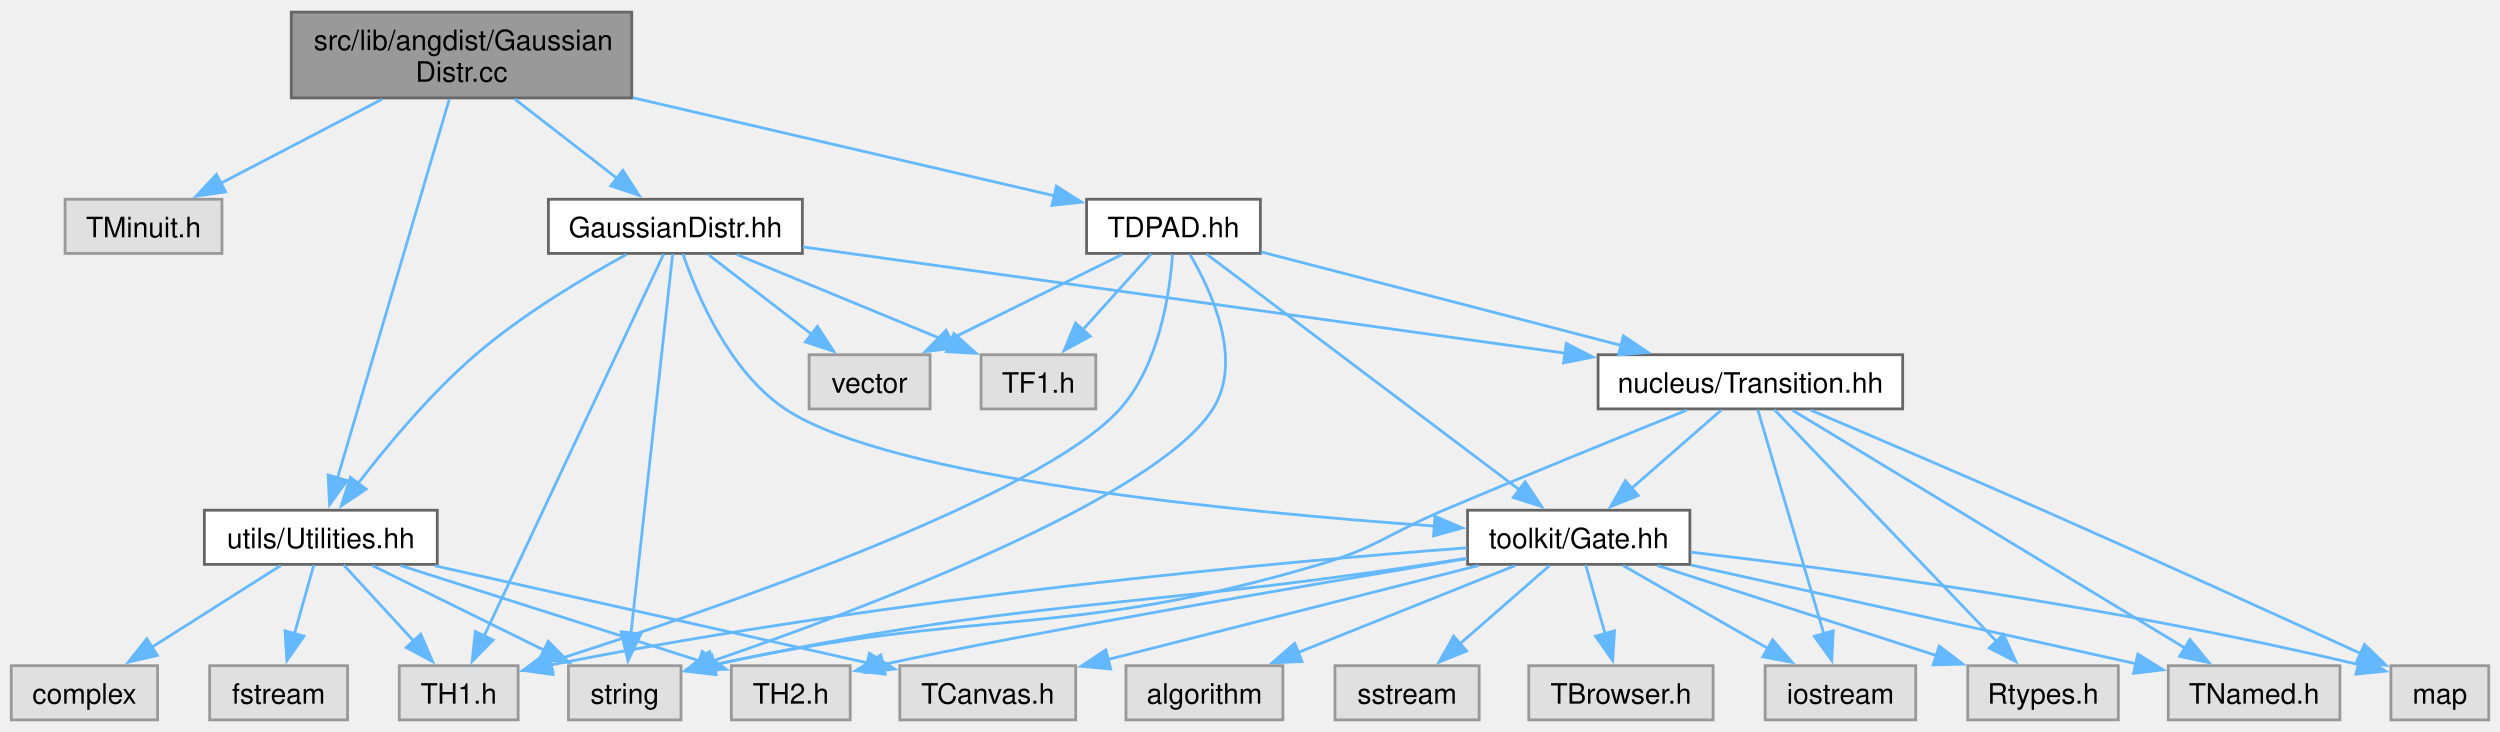
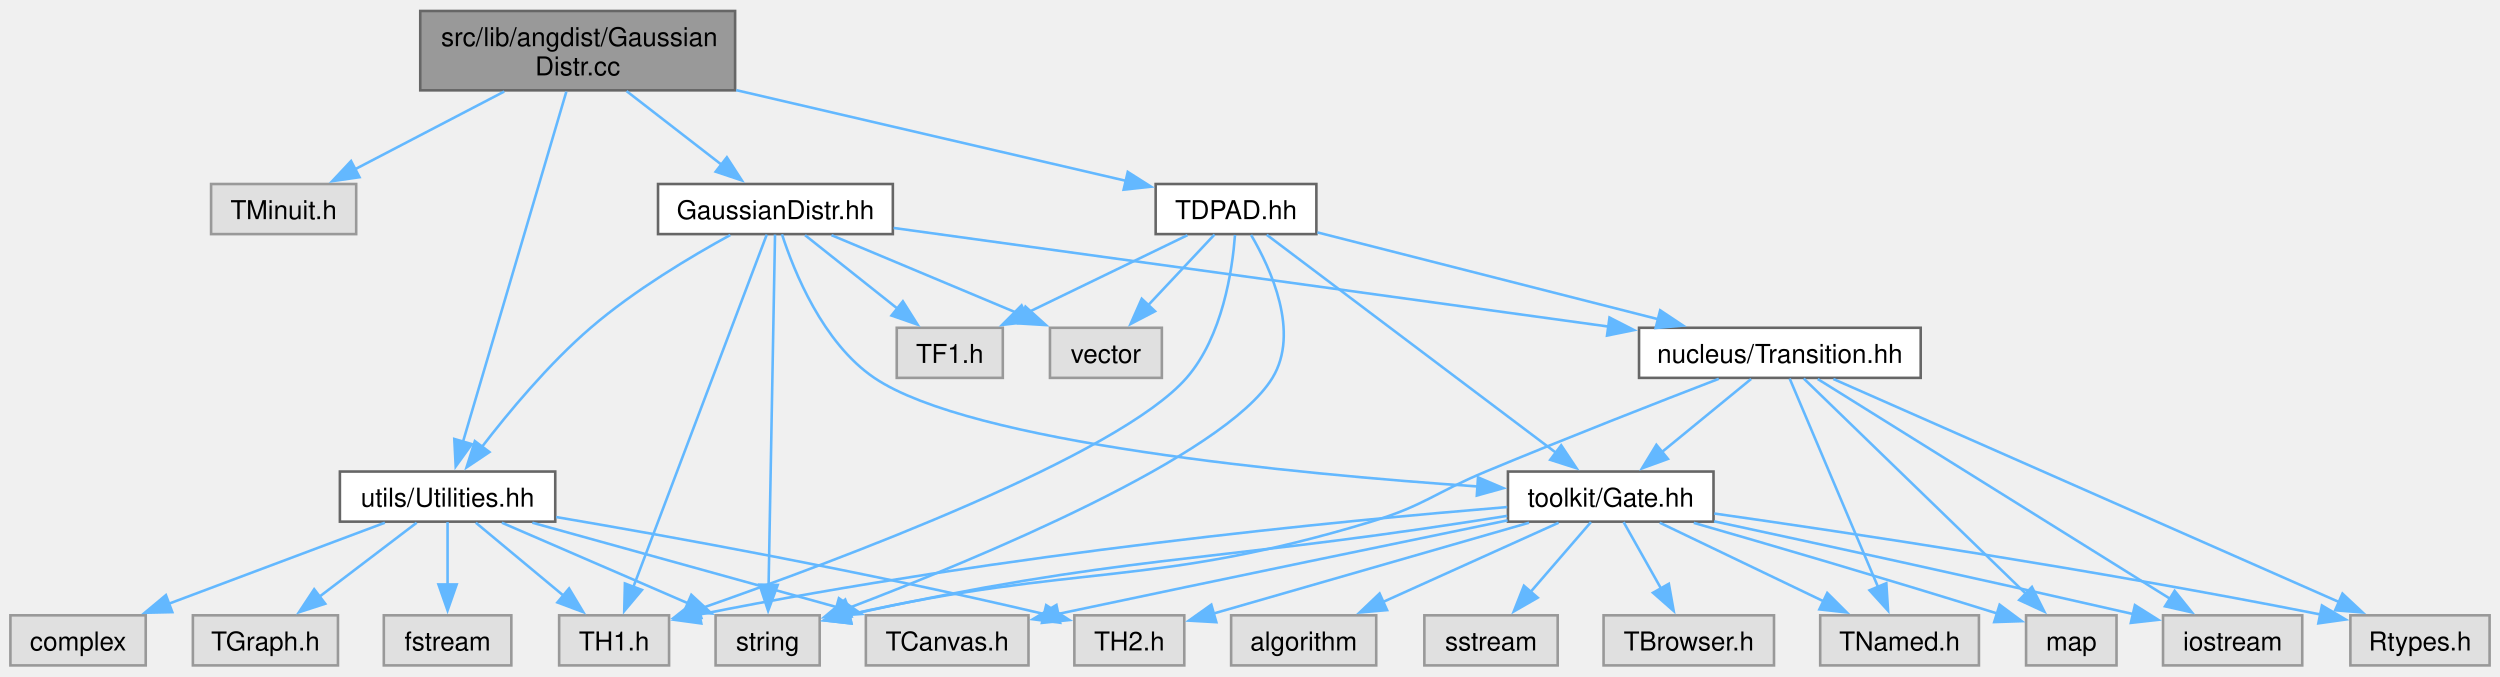
- <svg xmlns="http://www.w3.org/2000/svg" xmlns:xlink="http://www.w3.org/1999/xlink" width="888pt" height="260pt" viewBox="0.00 0.00 888.38 259.50">
+ <svg xmlns="http://www.w3.org/2000/svg" xmlns:xlink="http://www.w3.org/1999/xlink" width="961pt" height="260pt" viewBox="0.00 0.00 960.75 259.50">
  <g id="graph0" class="graph" transform="scale(1 1) rotate(0) translate(4 255.5)">
    <g id="Node000001" class="node">
      <g id="a_Node000001">
        <a xlink:title=" ">
-           <polygon fill="#999999" stroke="#666666" points="220.5,-251.5 99.5,-251.5 99.5,-221 220.5,-221 220.5,-251.5" />
-           <text text-anchor="start" x="107.5" y="-238" font-family="Helvetica,sans-Serif" font-size="10.00">src/lib/angdist/Gaussian</text>
-           <text text-anchor="middle" x="160" y="-226.75" font-family="Helvetica,sans-Serif" font-size="10.00">Distr.cc</text>
+           <polygon fill="#999999" stroke="#666666" points="278.5,-251.5 157.5,-251.5 157.5,-221 278.5,-221 278.5,-251.5" />
+           <text text-anchor="start" x="165.5" y="-238" font-family="Helvetica,sans-Serif" font-size="10.00">src/lib/angdist/Gaussian</text>
+           <text text-anchor="middle" x="218" y="-226.75" font-family="Helvetica,sans-Serif" font-size="10.00">Distr.cc</text>
        </a>
      </g>
    </g>
    <g id="Node000002" class="node">
      <g id="a_Node000002">
        <a xlink:title=" ">
-           <polygon fill="#e0e0e0" stroke="#999999" points="74.88,-185 19.12,-185 19.12,-165.75 74.88,-165.75 74.88,-185" />
-           <text text-anchor="middle" x="47" y="-171.5" font-family="Helvetica,sans-Serif" font-size="10.00">TMinuit.h</text>
+           <polygon fill="#e0e0e0" stroke="#999999" points="132.88,-185 77.12,-185 77.12,-165.75 132.88,-165.75 132.88,-185" />
+           <text text-anchor="middle" x="105" y="-171.5" font-family="Helvetica,sans-Serif" font-size="10.00">TMinuit.h</text>
        </a>
      </g>
    </g>
    <g id="edge1_Node000001_Node000002" class="edge">
      <g id="a_edge1_Node000001_Node000002">
        <a xlink:title=" ">
-           <path fill="none" stroke="#63b8ff" d="M131.78,-220.55C114.24,-211.41 91.8,-199.72 74.41,-190.66" />
-           <polygon fill="#63b8ff" stroke="#63b8ff" points="76.16,-187.62 65.67,-186.1 72.92,-193.83 76.16,-187.62" />
+           <path fill="none" stroke="#63b8ff" d="M189.78,-220.55C172.24,-211.41 149.8,-199.72 132.41,-190.66" />
+           <polygon fill="#63b8ff" stroke="#63b8ff" points="134.16,-187.62 123.67,-186.1 130.92,-193.83 134.16,-187.62" />
        </a>
      </g>
    </g>
    <g id="Node000003" class="node">
      <g id="a_Node000003">
        <a xlink:href="../../d7/db9/_utilities_8hh.html" target="_top" xlink:title=" ">
-           <polygon fill="white" stroke="#666666" points="151.38,-74.5 68.62,-74.5 68.62,-55.25 151.38,-55.25 151.38,-74.5" />
-           <text text-anchor="middle" x="110" y="-61" font-family="Helvetica,sans-Serif" font-size="10.00">utils/Utilities.hh</text>
+           <polygon fill="white" stroke="#666666" points="209.38,-74.5 126.62,-74.5 126.62,-55.25 209.38,-55.25 209.38,-74.5" />
+           <text text-anchor="middle" x="168" y="-61" font-family="Helvetica,sans-Serif" font-size="10.00">utils/Utilities.hh</text>
        </a>
      </g>
    </g>
    <g id="edge2_Node000001_Node000003" class="edge">
      <g id="a_edge2_Node000001_Node000003">
        <a xlink:title=" ">
-           <path fill="none" stroke="#63b8ff" d="M155.65,-220.52C146.68,-190.12 126.11,-120.44 115.93,-85.96" />
-           <polygon fill="#63b8ff" stroke="#63b8ff" points="119.31,-85.04 113.12,-76.44 112.59,-87.02 119.31,-85.04" />
+           <path fill="none" stroke="#63b8ff" d="M213.65,-220.52C204.68,-190.12 184.11,-120.44 173.93,-85.96" />
+           <polygon fill="#63b8ff" stroke="#63b8ff" points="177.31,-85.04 171.12,-76.44 170.59,-87.02 177.31,-85.04" />
+         </a>
+       </g>
+     </g>
+     <g id="Node000011" class="node">
+       <g id="a_Node000011">
+         <a xlink:href="../../d5/d66/_t_d_p_a_d_8hh.html" target="_top" xlink:title=" ">
+           <polygon fill="white" stroke="#666666" points="501.88,-185 440.12,-185 440.12,-165.75 501.88,-165.75 501.88,-185" />
+           <text text-anchor="middle" x="471" y="-171.5" font-family="Helvetica,sans-Serif" font-size="10.00">TDPAD.hh</text>
+         </a>
+       </g>
+     </g>
+     <g id="edge10_Node000001_Node000011" class="edge">
+       <g id="a_edge10_Node000001_Node000011">
+         <a xlink:title=" ">
+           <path fill="none" stroke="#63b8ff" d="M278.92,-221.07C325.2,-210.3 387.66,-195.77 428.61,-186.24" />
+           <polygon fill="#63b8ff" stroke="#63b8ff" points="429.4,-189.65 438.35,-183.97 427.81,-182.83 429.4,-189.65" />
+         </a>
+       </g>
+     </g>
+     <g id="Node000023" class="node">
+       <g id="a_Node000023">
+         <a xlink:href="../../db/d45/_gaussian_distr_8hh.html" target="_top" xlink:title=" ">
+           <polygon fill="white" stroke="#666666" points="339.12,-185 248.88,-185 248.88,-165.75 339.12,-165.75 339.12,-185" />
+           <text text-anchor="middle" x="294" y="-171.5" font-family="Helvetica,sans-Serif" font-size="10.00">GaussianDistr.hh</text>
+         </a>
+       </g>
+     </g>
+     <g id="edge34_Node000001_Node000023" class="edge">
+       <g id="a_edge34_Node000001_Node000023">
+         <a xlink:title=" ">
+           <path fill="none" stroke="#63b8ff" d="M236.79,-220.7C247.91,-212.08 262.02,-201.15 273.44,-192.3" />
+           <polygon fill="#63b8ff" stroke="#63b8ff" points="275.33,-195.27 281.09,-186.38 271.04,-189.74 275.33,-195.27" />
+         </a>
+       </g>
+     </g>
+     <g id="Node000004" class="node">
+       <g id="a_Node000004">
+         <a xlink:title=" ">
+           <polygon fill="#e0e0e0" stroke="#999999" points="311,-19.25 271,-19.25 271,0 311,0 311,-19.25" />
+           <text text-anchor="middle" x="291" y="-5.75" font-family="Helvetica,sans-Serif" font-size="10.00">string</text>
+         </a>
+       </g>
+     </g>
+     <g id="edge3_Node000003_Node000004" class="edge">
+       <g id="a_edge3_Node000003_Node000004">
+         <a xlink:title=" ">
+           <path fill="none" stroke="#63b8ff" d="M188.87,-54.84C208.54,-46.32 238.25,-33.46 260.57,-23.8" />
+           <polygon fill="#63b8ff" stroke="#63b8ff" points="261.68,-27.13 269.46,-19.95 258.89,-20.71 261.68,-27.13" />
+         </a>
+       </g>
+     </g>
+     <g id="Node000005" class="node">
+       <g id="a_Node000005">
+         <a xlink:title=" ">
+           <polygon fill="#e0e0e0" stroke="#999999" points="192.5,-19.25 143.5,-19.25 143.5,0 192.5,0 192.5,-19.25" />
+           <text text-anchor="middle" x="168" y="-5.75" font-family="Helvetica,sans-Serif" font-size="10.00">fstream</text>
+         </a>
+       </g>
+     </g>
+     <g id="edge4_Node000003_Node000005" class="edge">
+       <g id="a_edge4_Node000003_Node000005">
+         <a xlink:title=" ">
+           <path fill="none" stroke="#63b8ff" d="M168,-55.08C168,-48.57 168,-39.42 168,-31.12" />
+           <polygon fill="#63b8ff" stroke="#63b8ff" points="171.5,-31.12 168,-21.12 164.5,-31.12 171.5,-31.12" />
+         </a>
+       </g>
+     </g>
+     <g id="Node000006" class="node">
+       <g id="a_Node000006">
+         <a xlink:title=" ">
+           <polygon fill="#e0e0e0" stroke="#999999" points="52,-19.25 0,-19.25 0,0 52,0 52,-19.25" />
+           <text text-anchor="middle" x="26" y="-5.75" font-family="Helvetica,sans-Serif" font-size="10.00">complex</text>
+         </a>
+       </g>
+     </g>
+     <g id="edge5_Node000003_Node000006" class="edge">
+       <g id="a_edge5_Node000003_Node000006">
+         <a xlink:title=" ">
+           <path fill="none" stroke="#63b8ff" d="M143.91,-54.84C121.06,-46.27 86.48,-33.31 60.67,-23.63" />
+           <polygon fill="#63b8ff" stroke="#63b8ff" points="62.22,-20.47 51.62,-20.23 59.76,-27.02 62.22,-20.47" />
+         </a>
+       </g>
+     </g>
+     <g id="Node000007" class="node">
+       <g id="a_Node000007">
+         <a xlink:title=" ">
+           <polygon fill="#e0e0e0" stroke="#999999" points="391.25,-19.25 328.75,-19.25 328.75,0 391.25,0 391.25,-19.25" />
+           <text text-anchor="middle" x="360" y="-5.75" font-family="Helvetica,sans-Serif" font-size="10.00">TCanvas.h</text>
+         </a>
+       </g>
+     </g>
+     <g id="edge6_Node000003_Node000007" class="edge">
+       <g id="a_edge6_Node000003_Node000007">
+         <a xlink:title=" ">
+           <path fill="none" stroke="#63b8ff" d="M200.57,-54.84C232.81,-45.9 282.34,-32.16 317.63,-22.38" />
+           <polygon fill="#63b8ff" stroke="#63b8ff" points="318.39,-25.8 327.09,-19.75 316.52,-19.05 318.39,-25.8" />
+         </a>
+       </g>
+     </g>
+     <g id="Node000008" class="node">
+       <g id="a_Node000008">
+         <a xlink:title=" ">
+           <polygon fill="#e0e0e0" stroke="#999999" points="253.12,-19.25 210.88,-19.25 210.88,0 253.12,0 253.12,-19.25" />
+           <text text-anchor="middle" x="232" y="-5.75" font-family="Helvetica,sans-Serif" font-size="10.00">TH1.h</text>
+         </a>
+       </g>
+     </g>
+     <g id="edge7_Node000003_Node000008" class="edge">
+       <g id="a_edge7_Node000003_Node000008">
+         <a xlink:title=" ">
+           <path fill="none" stroke="#63b8ff" d="M178.86,-54.84C188.11,-47.15 201.62,-35.9 212.71,-26.68" />
+           <polygon fill="#63b8ff" stroke="#63b8ff" points="214.69,-29.58 220.14,-20.49 210.21,-24.2 214.69,-29.58" />
+         </a>
+       </g>
+     </g>
+     <g id="Node000009" class="node">
+       <g id="a_Node000009">
+         <a xlink:title=" ">
+           <polygon fill="#e0e0e0" stroke="#999999" points="451.12,-19.25 408.88,-19.25 408.88,0 451.12,0 451.12,-19.25" />
+           <text text-anchor="middle" x="430" y="-5.75" font-family="Helvetica,sans-Serif" font-size="10.00">TH2.h</text>
+         </a>
+       </g>
+     </g>
+     <g id="edge8_Node000003_Node000009" class="edge">
+       <g id="a_edge8_Node000003_Node000009">
+         <a xlink:title=" ">
+           <path fill="none" stroke="#63b8ff" d="M209.73,-57.01C254.09,-49.46 326.48,-36.41 397.51,-19.68" />
+           <polygon fill="#63b8ff" stroke="#63b8ff" points="398.04,-23.15 406.96,-17.43 396.42,-16.34 398.04,-23.15" />
        </a>
      </g>
    </g>
    <g id="Node000010" class="node">
      <g id="a_Node000010">
-         <a xlink:href="../../d5/d66/_t_d_p_a_d_8hh.html" target="_top" xlink:title=" ">
-           <polygon fill="white" stroke="#666666" points="443.88,-185 382.12,-185 382.12,-165.75 443.88,-165.75 443.88,-185" />
-           <text text-anchor="middle" x="413" y="-171.5" font-family="Helvetica,sans-Serif" font-size="10.00">TDPAD.hh</text>
-         </a>
-       </g>
-     </g>
-     <g id="edge9_Node000001_Node000010" class="edge">
-       <g id="a_edge9_Node000001_Node000010">
-         <a xlink:title=" ">
-           <path fill="none" stroke="#63b8ff" d="M220.92,-221.07C267.2,-210.3 329.66,-195.77 370.61,-186.24" />
-           <polygon fill="#63b8ff" stroke="#63b8ff" points="371.4,-189.65 380.35,-183.97 369.81,-182.83 371.4,-189.65" />
+         <a xlink:title=" ">
+           <polygon fill="#e0e0e0" stroke="#999999" points="125.88,-19.25 70.12,-19.25 70.12,0 125.88,0 125.88,-19.25" />
+           <text text-anchor="middle" x="98" y="-5.75" font-family="Helvetica,sans-Serif" font-size="10.00">TGraph.h</text>
+         </a>
+       </g>
+     </g>
+     <g id="edge9_Node000003_Node000010" class="edge">
+       <g id="a_edge9_Node000003_Node000010">
+         <a xlink:title=" ">
+           <path fill="none" stroke="#63b8ff" d="M156.13,-54.84C145.91,-47.07 130.93,-35.67 118.74,-26.4" />
+           <polygon fill="#63b8ff" stroke="#63b8ff" points="120.98,-23.71 110.9,-20.44 116.74,-29.28 120.98,-23.71" />
+         </a>
+       </g>
+     </g>
+     <g id="edge11_Node000011_Node000004" class="edge">
+       <g id="a_edge11_Node000011_Node000004">
+         <a xlink:title=" ">
+           <path fill="none" stroke="#63b8ff" d="M476.78,-165.44C484.4,-152.44 495.64,-127.95 485,-110.5 466.57,-80.28 371.68,-40.96 321.77,-21.93" />
+           <polygon fill="#63b8ff" stroke="#63b8ff" points="323.28,-18.76 312.69,-18.51 320.81,-25.31 323.28,-18.76" />
+         </a>
+       </g>
+     </g>
+     <g id="edge14_Node000011_Node000008" class="edge">
+       <g id="a_edge14_Node000011_Node000008">
+         <a xlink:title=" ">
+           <path fill="none" stroke="#63b8ff" d="M470.62,-165.43C469.6,-151.96 465.84,-126.37 452,-110.5 426.01,-80.68 318.93,-40.6 264.33,-21.55" />
+           <polygon fill="#63b8ff" stroke="#63b8ff" points="265.55,-18.27 254.95,-18.31 263.26,-24.89 265.55,-18.27" />
+         </a>
+       </g>
+     </g>
+     <g id="Node000012" class="node">
+       <g id="a_Node000012">
+         <a xlink:title=" ">
+           <polygon fill="#e0e0e0" stroke="#999999" points="442.5,-129.75 399.5,-129.75 399.5,-110.5 442.5,-110.5 442.5,-129.75" />
+           <text text-anchor="middle" x="421" y="-116.25" font-family="Helvetica,sans-Serif" font-size="10.00">vector</text>
+         </a>
+       </g>
+     </g>
+     <g id="edge12_Node000011_Node000012" class="edge">
+       <g id="a_edge12_Node000011_Node000012">
+         <a xlink:title=" ">
+           <path fill="none" stroke="#63b8ff" d="M462.74,-165.58C455.84,-158.23 445.78,-147.51 437.26,-138.44" />
+           <polygon fill="#63b8ff" stroke="#63b8ff" points="439.87,-136.11 430.47,-131.21 434.77,-140.9 439.87,-136.11" />
+         </a>
+       </g>
+     </g>
+     <g id="Node000013" class="node">
+       <g id="a_Node000013">
+         <a xlink:title=" ">
+           <polygon fill="#e0e0e0" stroke="#999999" points="381.38,-129.75 340.62,-129.75 340.62,-110.5 381.38,-110.5 381.38,-129.75" />
+           <text text-anchor="middle" x="361" y="-116.25" font-family="Helvetica,sans-Serif" font-size="10.00">TF1.h</text>
+         </a>
+       </g>
+     </g>
+     <g id="edge13_Node000011_Node000013" class="edge">
+       <g id="a_edge13_Node000011_Node000013">
+         <a xlink:title=" ">
+           <path fill="none" stroke="#63b8ff" d="M452.34,-165.34C435.27,-157.08 409.76,-144.73 390.03,-135.18" />
+           <polygon fill="#63b8ff" stroke="#63b8ff" points="391.64,-132.07 381.11,-130.86 388.59,-138.37 391.64,-132.07" />
+         </a>
+       </g>
+     </g>
+     <g id="Node000014" class="node">
+       <g id="a_Node000014">
+         <a xlink:href="../../dd/d50/_gate_8hh.html" target="_top" xlink:title=" ">
+           <polygon fill="white" stroke="#666666" points="654.5,-74.5 575.5,-74.5 575.5,-55.25 654.5,-55.25 654.5,-74.5" />
+           <text text-anchor="middle" x="615" y="-61" font-family="Helvetica,sans-Serif" font-size="10.00">toolkit/Gate.hh</text>
+         </a>
+       </g>
+     </g>
+     <g id="edge15_Node000011_Node000014" class="edge">
+       <g id="a_edge15_Node000011_Node000014">
+         <a xlink:title=" ">
+           <path fill="none" stroke="#63b8ff" d="M482.78,-165.5C507.15,-147.14 563.36,-104.79 594.05,-81.66" />
+           <polygon fill="#63b8ff" stroke="#63b8ff" points="595.96,-84.6 601.84,-75.79 591.75,-79.01 595.96,-84.6" />
        </a>
      </g>
    </g>
    <g id="Node000022" class="node">
      <g id="a_Node000022">
-         <a xlink:href="../../db/d45/_gaussian_distr_8hh.html" target="_top" xlink:title=" ">
-           <polygon fill="white" stroke="#666666" points="281.12,-185 190.88,-185 190.88,-165.75 281.12,-165.75 281.12,-185" />
-           <text text-anchor="middle" x="236" y="-171.5" font-family="Helvetica,sans-Serif" font-size="10.00">GaussianDistr.hh</text>
-         </a>
-       </g>
-     </g>
-     <g id="edge33_Node000001_Node000022" class="edge">
-       <g id="a_edge33_Node000001_Node000022">
-         <a xlink:title=" ">
-           <path fill="none" stroke="#63b8ff" d="M178.79,-220.7C189.91,-212.08 204.02,-201.15 215.44,-192.3" />
-           <polygon fill="#63b8ff" stroke="#63b8ff" points="217.33,-195.27 223.09,-186.38 213.04,-189.74 217.33,-195.27" />
-         </a>
-       </g>
-     </g>
-     <g id="Node000004" class="node">
-       <g id="a_Node000004">
-         <a xlink:title=" ">
-           <polygon fill="#e0e0e0" stroke="#999999" points="238,-19.25 198,-19.25 198,0 238,0 238,-19.25" />
-           <text text-anchor="middle" x="218" y="-5.75" font-family="Helvetica,sans-Serif" font-size="10.00">string</text>
-         </a>
-       </g>
-     </g>
-     <g id="edge3_Node000003_Node000004" class="edge">
-       <g id="a_edge3_Node000003_Node000004">
-         <a xlink:title=" ">
-           <path fill="none" stroke="#63b8ff" d="M128.32,-54.84C145.08,-46.58 170.13,-34.23 189.5,-24.68" />
-           <polygon fill="#63b8ff" stroke="#63b8ff" points="190.81,-27.93 198.23,-20.37 187.72,-21.65 190.81,-27.93" />
-         </a>
-       </g>
-     </g>
-     <g id="Node000005" class="node">
-       <g id="a_Node000005">
-         <a xlink:title=" ">
-           <polygon fill="#e0e0e0" stroke="#999999" points="119.5,-19.25 70.5,-19.25 70.5,0 119.5,0 119.5,-19.25" />
-           <text text-anchor="middle" x="95" y="-5.75" font-family="Helvetica,sans-Serif" font-size="10.00">fstream</text>
-         </a>
-       </g>
-     </g>
-     <g id="edge4_Node000003_Node000005" class="edge">
-       <g id="a_edge4_Node000003_Node000005">
-         <a xlink:title=" ">
-           <path fill="none" stroke="#63b8ff" d="M107.52,-55.08C105.65,-48.42 102.99,-38.99 100.61,-30.53" />
-           <polygon fill="#63b8ff" stroke="#63b8ff" points="104.02,-29.74 97.94,-21.07 97.28,-31.64 104.02,-29.74" />
-         </a>
-       </g>
-     </g>
-     <g id="Node000006" class="node">
-       <g id="a_Node000006">
-         <a xlink:title=" ">
-           <polygon fill="#e0e0e0" stroke="#999999" points="52,-19.25 0,-19.25 0,0 52,0 52,-19.25" />
-           <text text-anchor="middle" x="26" y="-5.75" font-family="Helvetica,sans-Serif" font-size="10.00">complex</text>
-         </a>
-       </g>
-     </g>
-     <g id="edge5_Node000003_Node000006" class="edge">
-       <g id="a_edge5_Node000003_Node000006">
-         <a xlink:title=" ">
-           <path fill="none" stroke="#63b8ff" d="M95.75,-54.84C83.2,-46.89 64.67,-35.14 49.86,-25.75" />
-           <polygon fill="#63b8ff" stroke="#63b8ff" points="51.92,-22.91 41.6,-20.51 48.17,-28.82 51.92,-22.91" />
-         </a>
-       </g>
-     </g>
-     <g id="Node000007" class="node">
-       <g id="a_Node000007">
-         <a xlink:title=" ">
-           <polygon fill="#e0e0e0" stroke="#999999" points="378.25,-19.25 315.75,-19.25 315.75,0 378.25,0 378.25,-19.25" />
-           <text text-anchor="middle" x="347" y="-5.75" font-family="Helvetica,sans-Serif" font-size="10.00">TCanvas.h</text>
-         </a>
-       </g>
-     </g>
-     <g id="edge6_Node000003_Node000007" class="edge">
-       <g id="a_edge6_Node000003_Node000007">
-         <a xlink:title=" ">
-           <path fill="none" stroke="#63b8ff" d="M150.47,-54.78C193.31,-45.16 260.65,-30.03 304.31,-20.22" />
-           <polygon fill="#63b8ff" stroke="#63b8ff" points="304.95,-23.66 313.94,-18.05 303.41,-16.83 304.95,-23.66" />
-         </a>
-       </g>
-     </g>
-     <g id="Node000008" class="node">
-       <g id="a_Node000008">
-         <a xlink:title=" ">
-           <polygon fill="#e0e0e0" stroke="#999999" points="180.12,-19.25 137.88,-19.25 137.88,0 180.12,0 180.12,-19.25" />
-           <text text-anchor="middle" x="159" y="-5.75" font-family="Helvetica,sans-Serif" font-size="10.00">TH1.h</text>
-         </a>
-       </g>
-     </g>
-     <g id="edge7_Node000003_Node000008" class="edge">
-       <g id="a_edge7_Node000003_Node000008">
-         <a xlink:title=" ">
-           <path fill="none" stroke="#63b8ff" d="M118.09,-55.08C124.86,-47.73 134.72,-37.01 143.06,-27.94" />
-           <polygon fill="#63b8ff" stroke="#63b8ff" points="145.51,-30.45 149.71,-20.72 140.36,-25.71 145.51,-30.45" />
-         </a>
-       </g>
-     </g>
-     <g id="Node000009" class="node">
-       <g id="a_Node000009">
-         <a xlink:title=" ">
-           <polygon fill="#e0e0e0" stroke="#999999" points="298.12,-19.25 255.88,-19.25 255.88,0 298.12,0 298.12,-19.25" />
-           <text text-anchor="middle" x="277" y="-5.75" font-family="Helvetica,sans-Serif" font-size="10.00">TH2.h</text>
-         </a>
-       </g>
-     </g>
-     <g id="edge8_Node000003_Node000009" class="edge">
-       <g id="a_edge8_Node000003_Node000009">
-         <a xlink:title=" ">
-           <path fill="none" stroke="#63b8ff" d="M138.33,-54.84C167.83,-45.43 213.98,-30.72 244.83,-20.88" />
-           <polygon fill="#63b8ff" stroke="#63b8ff" points="245.54,-24.33 254.01,-17.96 243.42,-17.66 245.54,-24.33" />
-         </a>
-       </g>
-     </g>
-     <g id="edge10_Node000010_Node000004" class="edge">
-       <g id="a_edge10_Node000010_Node000004">
-         <a xlink:title=" ">
-           <path fill="none" stroke="#63b8ff" d="M418.85,-165.4C426.55,-152.34 437.9,-127.79 427,-110.5 406.72,-78.33 302.34,-39.18 249.19,-20.93" />
-           <polygon fill="#63b8ff" stroke="#63b8ff" points="250.39,-17.64 239.8,-17.74 248.14,-24.27 250.39,-17.64" />
-         </a>
-       </g>
-     </g>
-     <g id="edge13_Node000010_Node000008" class="edge">
-       <g id="a_edge13_Node000010_Node000008">
-         <a xlink:title=" ">
-           <path fill="none" stroke="#63b8ff" d="M412.67,-165.39C411.71,-151.86 408.03,-126.2 394,-110.5 365.76,-78.88 248.56,-38.76 191.08,-20.49" />
-           <polygon fill="#63b8ff" stroke="#63b8ff" points="192.45,-17.26 181.86,-17.59 190.35,-23.93 192.45,-17.26" />
-         </a>
-       </g>
-     </g>
-     <g id="Node000011" class="node">
-       <g id="a_Node000011">
-         <a xlink:title=" ">
-           <polygon fill="#e0e0e0" stroke="#999999" points="326.5,-129.75 283.5,-129.75 283.5,-110.5 326.5,-110.5 326.5,-129.75" />
-           <text text-anchor="middle" x="305" y="-116.25" font-family="Helvetica,sans-Serif" font-size="10.00">vector</text>
-         </a>
-       </g>
-     </g>
-     <g id="edge11_Node000010_Node000011" class="edge">
-       <g id="a_edge11_Node000010_Node000011">
-         <a xlink:title=" ">
-           <path fill="none" stroke="#63b8ff" d="M394.68,-165.34C377.92,-157.08 352.87,-144.73 333.5,-135.18" />
-           <polygon fill="#63b8ff" stroke="#63b8ff" points="335.28,-132.15 324.77,-130.87 332.19,-138.43 335.28,-132.15" />
-         </a>
-       </g>
-     </g>
-     <g id="Node000012" class="node">
-       <g id="a_Node000012">
-         <a xlink:title=" ">
-           <polygon fill="#e0e0e0" stroke="#999999" points="385.38,-129.75 344.62,-129.75 344.62,-110.5 385.38,-110.5 385.38,-129.75" />
-           <text text-anchor="middle" x="365" y="-116.25" font-family="Helvetica,sans-Serif" font-size="10.00">TF1.h</text>
-         </a>
-       </g>
-     </g>
-     <g id="edge12_Node000010_Node000012" class="edge">
-       <g id="a_edge12_Node000010_Node000012">
-         <a xlink:title=" ">
-           <path fill="none" stroke="#63b8ff" d="M405.07,-165.58C398.44,-158.23 388.78,-147.51 380.61,-138.44" />
-           <polygon fill="#63b8ff" stroke="#63b8ff" points="383.41,-136.32 374.11,-131.23 378.21,-141 383.41,-136.32" />
-         </a>
-       </g>
-     </g>
-     <g id="Node000013" class="node">
-       <g id="a_Node000013">
-         <a xlink:href="../../dd/d50/_gate_8hh.html" target="_top" xlink:title=" ">
-           <polygon fill="white" stroke="#666666" points="596.5,-74.5 517.5,-74.5 517.5,-55.25 596.5,-55.25 596.5,-74.5" />
-           <text text-anchor="middle" x="557" y="-61" font-family="Helvetica,sans-Serif" font-size="10.00">toolkit/Gate.hh</text>
-         </a>
-       </g>
-     </g>
-     <g id="edge14_Node000010_Node000013" class="edge">
-       <g id="a_edge14_Node000010_Node000013">
-         <a xlink:title=" ">
-           <path fill="none" stroke="#63b8ff" d="M424.78,-165.5C449.15,-147.14 505.36,-104.79 536.05,-81.66" />
-           <polygon fill="#63b8ff" stroke="#63b8ff" points="537.96,-84.6 543.84,-75.79 533.75,-79.01 537.96,-84.6" />
+         <a xlink:href="../../d3/d2c/_transition_8hh.html" target="_top" xlink:title=" ">
+           <polygon fill="white" stroke="#666666" points="734.12,-129.75 625.88,-129.75 625.88,-110.5 734.12,-110.5 734.12,-129.75" />
+           <text text-anchor="middle" x="680" y="-116.25" font-family="Helvetica,sans-Serif" font-size="10.00">nucleus/Transition.hh</text>
+         </a>
+       </g>
+     </g>
+     <g id="edge27_Node000011_Node000022" class="edge">
+       <g id="a_edge27_Node000011_Node000022">
+         <a xlink:title=" ">
+           <path fill="none" stroke="#63b8ff" d="M502.29,-166.4C536.98,-157.56 593.3,-143.21 633.24,-133.04" />
+           <polygon fill="#63b8ff" stroke="#63b8ff" points="634,-136.46 642.82,-130.6 632.27,-129.67 634,-136.46" />
+         </a>
+       </g>
+     </g>
+     <g id="edge19_Node000014_Node000004" class="edge">
+       <g id="a_edge19_Node000014_Node000004">
+         <a xlink:title=" ">
+           <path fill="none" stroke="#63b8ff" d="M575.2,-57.47C570.41,-56.72 565.6,-55.96 561,-55.25 457.52,-39.26 427.68,-42.5 322.32,-19.49" />
+           <polygon fill="#63b8ff" stroke="#63b8ff" points="323.18,-16.1 312.66,-17.35 321.67,-22.93 323.18,-16.1" />
+         </a>
+       </g>
+     </g>
+     <g id="edge23_Node000014_Node000007" class="edge">
+       <g id="a_edge23_Node000014_Node000007">
+         <a xlink:title=" ">
+           <path fill="none" stroke="#63b8ff" d="M575.35,-55.74C534.47,-47.33 468.58,-33.72 402.48,-19.76" />
+           <polygon fill="#63b8ff" stroke="#63b8ff" points="403.43,-16.39 392.92,-17.74 401.98,-23.23 403.43,-16.39" />
+         </a>
+       </g>
+     </g>
+     <g id="edge24_Node000014_Node000008" class="edge">
+       <g id="a_edge24_Node000014_Node000008">
+         <a xlink:title=" ">
+           <path fill="none" stroke="#63b8ff" d="M575.23,-60.86C511.52,-55.6 382.51,-43.15 264.54,-19.49" />
+           <polygon fill="#63b8ff" stroke="#63b8ff" points="265.51,-16.12 255.01,-17.55 264.11,-22.98 265.51,-16.12" />
+         </a>
+       </g>
+     </g>
+     <g id="edge25_Node000014_Node000009" class="edge">
+       <g id="a_edge25_Node000014_Node000009">
+         <a xlink:title=" ">
+           <path fill="none" stroke="#63b8ff" d="M583.62,-54.84C549.81,-45.11 496.29,-29.71 462.18,-19.89" />
+           <polygon fill="#63b8ff" stroke="#63b8ff" points="463.44,-16.61 452.87,-17.21 461.51,-23.34 463.44,-16.61" />
+         </a>
+       </g>
+     </g>
+     <g id="Node000015" class="node">
+       <g id="a_Node000015">
+         <a xlink:title=" ">
+           <polygon fill="#e0e0e0" stroke="#999999" points="524.88,-19.25 469.12,-19.25 469.12,0 524.88,0 524.88,-19.25" />
+           <text text-anchor="middle" x="497" y="-5.75" font-family="Helvetica,sans-Serif" font-size="10.00">algorithm</text>
+         </a>
+       </g>
+     </g>
+     <g id="edge16_Node000014_Node000015" class="edge">
+       <g id="a_edge16_Node000014_Node000015">
+         <a xlink:title=" ">
+           <path fill="none" stroke="#63b8ff" d="M594.98,-54.84C576.51,-46.5 548.79,-34 527.55,-24.41" />
+           <polygon fill="#63b8ff" stroke="#63b8ff" points="529.05,-21.25 518.49,-20.33 526.17,-27.63 529.05,-21.25" />
+         </a>
+       </g>
+     </g>
+     <g id="Node000016" class="node">
+       <g id="a_Node000016">
+         <a xlink:title=" ">
+           <polygon fill="#e0e0e0" stroke="#999999" points="809.38,-19.25 774.62,-19.25 774.62,0 809.38,0 809.38,-19.25" />
+           <text text-anchor="middle" x="792" y="-5.75" font-family="Helvetica,sans-Serif" font-size="10.00">map</text>
+         </a>
+       </g>
+     </g>
+     <g id="edge17_Node000014_Node000016" class="edge">
+       <g id="a_edge17_Node000014_Node000016">
+         <a xlink:title=" ">
+           <path fill="none" stroke="#63b8ff" d="M646.91,-54.78C675.26,-46.62 718.09,-34.12 763.45,-19.98" />
+           <polygon fill="#63b8ff" stroke="#63b8ff" points="764.46,-23.33 772.96,-17 762.37,-16.65 764.46,-23.33" />
+         </a>
+       </g>
+     </g>
+     <g id="Node000017" class="node">
+       <g id="a_Node000017">
+         <a xlink:title=" ">
+           <polygon fill="#e0e0e0" stroke="#999999" points="594.62,-19.25 543.38,-19.25 543.38,0 594.62,0 594.62,-19.25" />
+           <text text-anchor="middle" x="569" y="-5.75" font-family="Helvetica,sans-Serif" font-size="10.00">sstream</text>
+         </a>
+       </g>
+     </g>
+     <g id="edge18_Node000014_Node000017" class="edge">
+       <g id="a_edge18_Node000014_Node000017">
+         <a xlink:title=" ">
+           <path fill="none" stroke="#63b8ff" d="M607.4,-55.08C601.12,-47.8 591.99,-37.23 584.2,-28.23" />
+           <polygon fill="#63b8ff" stroke="#63b8ff" points="586.94,-26.03 577.75,-20.75 581.64,-30.61 586.94,-26.03" />
+         </a>
+       </g>
+     </g>
+     <g id="Node000018" class="node">
+       <g id="a_Node000018">
+         <a xlink:title=" ">
+           <polygon fill="#e0e0e0" stroke="#999999" points="880.75,-19.25 827.25,-19.25 827.25,0 880.75,0 880.75,-19.25" />
+           <text text-anchor="middle" x="854" y="-5.75" font-family="Helvetica,sans-Serif" font-size="10.00">iostream</text>
+         </a>
+       </g>
+     </g>
+     <g id="edge20_Node000014_Node000018" class="edge">
+       <g id="a_edge20_Node000014_Node000018">
+         <a xlink:title=" ">
+           <path fill="none" stroke="#63b8ff" d="M654.73,-55.37C693.36,-47.05 754.02,-33.86 815.76,-19.73" />
+           <polygon fill="#63b8ff" stroke="#63b8ff" points="816.45,-23.16 825.41,-17.52 814.88,-16.34 816.45,-23.16" />
+         </a>
+       </g>
+     </g>
+     <g id="Node000019" class="node">
+       <g id="a_Node000019">
+         <a xlink:title=" ">
+           <polygon fill="#e0e0e0" stroke="#999999" points="952.75,-19.25 899.25,-19.25 899.25,0 952.75,0 952.75,-19.25" />
+           <text text-anchor="middle" x="926" y="-5.75" font-family="Helvetica,sans-Serif" font-size="10.00">Rtypes.h</text>
+         </a>
+       </g>
+     </g>
+     <g id="edge21_Node000014_Node000019" class="edge">
+       <g id="a_edge21_Node000014_Node000019">
+         <a xlink:title=" ">
+           <path fill="none" stroke="#63b8ff" d="M654.79,-58.37C706.27,-51.03 798.97,-37.12 887.83,-19.56" />
+           <polygon fill="#63b8ff" stroke="#63b8ff" points="888.32,-23.03 897.44,-17.64 886.94,-16.16 888.32,-23.03" />
+         </a>
+       </g>
+     </g>
+     <g id="Node000020" class="node">
+       <g id="a_Node000020">
+         <a xlink:title=" ">
+           <polygon fill="#e0e0e0" stroke="#999999" points="677.75,-19.25 612.25,-19.25 612.25,0 677.75,0 677.75,-19.25" />
+           <text text-anchor="middle" x="645" y="-5.75" font-family="Helvetica,sans-Serif" font-size="10.00">TBrowser.h</text>
+         </a>
+       </g>
+     </g>
+     <g id="edge22_Node000014_Node000020" class="edge">
+       <g id="a_edge22_Node000014_Node000020">
+         <a xlink:title=" ">
+           <path fill="none" stroke="#63b8ff" d="M619.95,-55.08C623.88,-48.11 629.51,-38.12 634.44,-29.37" />
+           <polygon fill="#63b8ff" stroke="#63b8ff" points="637.34,-31.36 639.2,-20.93 631.24,-27.92 637.34,-31.36" />
        </a>
      </g>
    </g>
    <g id="Node000021" class="node">
      <g id="a_Node000021">
-         <a xlink:href="../../d3/d2c/_transition_8hh.html" target="_top" xlink:title=" ">
-           <polygon fill="white" stroke="#666666" points="672.12,-129.75 563.88,-129.75 563.88,-110.5 672.12,-110.5 672.12,-129.75" />
-           <text text-anchor="middle" x="618" y="-116.25" font-family="Helvetica,sans-Serif" font-size="10.00">nucleus/Transition.hh</text>
-         </a>
-       </g>
-     </g>
-     <g id="edge26_Node000010_Node000021" class="edge">
-       <g id="a_edge26_Node000010_Node000021">
-         <a xlink:title=" ">
-           <path fill="none" stroke="#63b8ff" d="M444.14,-166.29C478.18,-157.44 533.09,-143.18 572.09,-133.05" />
-           <polygon fill="#63b8ff" stroke="#63b8ff" points="572.87,-136.46 581.67,-130.56 571.11,-129.69 572.87,-136.46" />
-         </a>
-       </g>
-     </g>
-     <g id="edge18_Node000013_Node000004" class="edge">
-       <g id="a_edge18_Node000013_Node000004">
-         <a xlink:title=" ">
-           <path fill="none" stroke="#63b8ff" d="M517.2,-57.43C512.42,-56.68 507.6,-55.94 503,-55.25 392.93,-38.72 361.23,-43.37 249.56,-19.53" />
-           <polygon fill="#63b8ff" stroke="#63b8ff" points="250.49,-16.15 239.98,-17.45 249.01,-22.99 250.49,-16.15" />
-         </a>
-       </g>
-     </g>
-     <g id="edge22_Node000013_Node000007" class="edge">
-       <g id="a_edge22_Node000013_Node000007">
-         <a xlink:title=" ">
-           <path fill="none" stroke="#63b8ff" d="M521.38,-54.84C484.95,-45.61 428.36,-31.26 389.59,-21.43" />
-           <polygon fill="#63b8ff" stroke="#63b8ff" points="390.69,-18.09 380.14,-19.03 388.97,-24.88 390.69,-18.09" />
-         </a>
-       </g>
-     </g>
-     <g id="edge23_Node000013_Node000008" class="edge">
-       <g id="a_edge23_Node000013_Node000008">
-         <a xlink:title=" ">
-           <path fill="none" stroke="#63b8ff" d="M517.19,-61.14C451.3,-56.15 315.37,-43.97 191.69,-19.51" />
-           <polygon fill="#63b8ff" stroke="#63b8ff" points="192.51,-16.1 182.01,-17.56 191.12,-22.96 192.51,-16.1" />
-         </a>
-       </g>
-     </g>
-     <g id="edge24_Node000013_Node000009" class="edge">
-       <g id="a_edge24_Node000013_Node000009">
-         <a xlink:title=" ">
-           <path fill="none" stroke="#63b8ff" d="M517.19,-57.29C461.38,-47.97 361.63,-30.99 309.53,-19.6" />
-           <polygon fill="#63b8ff" stroke="#63b8ff" points="310.56,-16.24 300.04,-17.45 309.02,-23.07 310.56,-16.24" />
-         </a>
-       </g>
-     </g>
-     <g id="Node000014" class="node">
-       <g id="a_Node000014">
-         <a xlink:title=" ">
-           <polygon fill="#e0e0e0" stroke="#999999" points="451.88,-19.25 396.12,-19.25 396.12,0 451.88,0 451.88,-19.25" />
-           <text text-anchor="middle" x="424" y="-5.75" font-family="Helvetica,sans-Serif" font-size="10.00">algorithm</text>
-         </a>
-       </g>
-     </g>
-     <g id="edge15_Node000013_Node000014" class="edge">
-       <g id="a_edge15_Node000013_Node000014">
-         <a xlink:title=" ">
-           <path fill="none" stroke="#63b8ff" d="M534.44,-54.84C513.23,-46.35 481.23,-33.54 457.12,-23.89" />
-           <polygon fill="#63b8ff" stroke="#63b8ff" points="458.66,-20.73 448.08,-20.27 456.06,-27.23 458.66,-20.73" />
-         </a>
-       </g>
-     </g>
-     <g id="Node000015" class="node">
-       <g id="a_Node000015">
-         <a xlink:title=" ">
-           <polygon fill="#e0e0e0" stroke="#999999" points="880.38,-19.25 845.62,-19.25 845.62,0 880.38,0 880.38,-19.25" />
-           <text text-anchor="middle" x="863" y="-5.75" font-family="Helvetica,sans-Serif" font-size="10.00">map</text>
-         </a>
-       </g>
-     </g>
-     <g id="edge16_Node000013_Node000015" class="edge">
-       <g id="a_edge16_Node000013_Node000015">
-         <a xlink:title=" ">
-           <path fill="none" stroke="#63b8ff" d="M596.82,-59.59C649.29,-53.5 744.57,-40.9 834.05,-19.65" />
-           <polygon fill="#63b8ff" stroke="#63b8ff" points="834.84,-23.06 843.74,-17.31 833.19,-16.26 834.84,-23.06" />
-         </a>
-       </g>
-     </g>
-     <g id="Node000016" class="node">
-       <g id="a_Node000016">
-         <a xlink:title=" ">
-           <polygon fill="#e0e0e0" stroke="#999999" points="521.62,-19.25 470.38,-19.25 470.38,0 521.62,0 521.62,-19.25" />
-           <text text-anchor="middle" x="496" y="-5.75" font-family="Helvetica,sans-Serif" font-size="10.00">sstream</text>
-         </a>
-       </g>
-     </g>
-     <g id="edge17_Node000013_Node000016" class="edge">
-       <g id="a_edge17_Node000013_Node000016">
-         <a xlink:title=" ">
-           <path fill="none" stroke="#63b8ff" d="M546.65,-54.84C537.92,-47.22 525.21,-36.12 514.7,-26.95" />
-           <polygon fill="#63b8ff" stroke="#63b8ff" points="517.17,-24.46 507.34,-20.52 512.57,-29.73 517.17,-24.46" />
-         </a>
-       </g>
-     </g>
-     <g id="Node000017" class="node">
-       <g id="a_Node000017">
-         <a xlink:title=" ">
-           <polygon fill="#e0e0e0" stroke="#999999" points="676.75,-19.25 623.25,-19.25 623.25,0 676.75,0 676.75,-19.25" />
-           <text text-anchor="middle" x="650" y="-5.75" font-family="Helvetica,sans-Serif" font-size="10.00">iostream</text>
-         </a>
-       </g>
-     </g>
-     <g id="edge19_Node000013_Node000017" class="edge">
-       <g id="a_edge19_Node000013_Node000017">
-         <a xlink:title=" ">
-           <path fill="none" stroke="#63b8ff" d="M572.78,-54.84C586.94,-46.73 607.98,-34.68 624.53,-25.21" />
-           <polygon fill="#63b8ff" stroke="#63b8ff" points="625.89,-28.46 632.83,-20.45 622.42,-22.39 625.89,-28.46" />
-         </a>
-       </g>
-     </g>
-     <g id="Node000018" class="node">
-       <g id="a_Node000018">
-         <a xlink:title=" ">
-           <polygon fill="#e0e0e0" stroke="#999999" points="748.75,-19.25 695.25,-19.25 695.25,0 748.75,0 748.75,-19.25" />
-           <text text-anchor="middle" x="722" y="-5.75" font-family="Helvetica,sans-Serif" font-size="10.00">Rtypes.h</text>
-         </a>
-       </g>
-     </g>
-     <g id="edge20_Node000013_Node000018" class="edge">
-       <g id="a_edge20_Node000013_Node000018">
-         <a xlink:title=" ">
-           <path fill="none" stroke="#63b8ff" d="M584.99,-54.84C612.34,-46.02 654.16,-32.52 684.4,-22.76" />
-           <polygon fill="#63b8ff" stroke="#63b8ff" points="685.09,-26.22 693.53,-19.81 682.94,-19.55 685.09,-26.22" />
-         </a>
-       </g>
-     </g>
-     <g id="Node000019" class="node">
-       <g id="a_Node000019">
-         <a xlink:title=" ">
-           <polygon fill="#e0e0e0" stroke="#999999" points="604.75,-19.25 539.25,-19.25 539.25,0 604.75,0 604.75,-19.25" />
-           <text text-anchor="middle" x="572" y="-5.75" font-family="Helvetica,sans-Serif" font-size="10.00">TBrowser.h</text>
-         </a>
-       </g>
-     </g>
-     <g id="edge21_Node000013_Node000019" class="edge">
-       <g id="a_edge21_Node000013_Node000019">
-         <a xlink:title=" ">
-           <path fill="none" stroke="#63b8ff" d="M559.48,-55.08C561.35,-48.42 564.01,-38.99 566.39,-30.53" />
-           <polygon fill="#63b8ff" stroke="#63b8ff" points="569.72,-31.64 569.06,-21.07 562.98,-29.74 569.72,-31.64" />
-         </a>
-       </g>
-     </g>
-     <g id="Node000020" class="node">
-       <g id="a_Node000020">
-         <a xlink:title=" ">
-           <polygon fill="#e0e0e0" stroke="#999999" points="827.5,-19.25 766.5,-19.25 766.5,0 827.5,0 827.5,-19.25" />
-           <text text-anchor="middle" x="797" y="-5.75" font-family="Helvetica,sans-Serif" font-size="10.00">TNamed.h</text>
-         </a>
-       </g>
-     </g>
-     <g id="edge25_Node000013_Node000020" class="edge">
-       <g id="a_edge25_Node000013_Node000020">
-         <a xlink:title=" ">
-           <path fill="none" stroke="#63b8ff" d="M596.9,-55.02C640.67,-45.31 710.62,-29.79 755.15,-19.91" />
-           <polygon fill="#63b8ff" stroke="#63b8ff" points="755.69,-23.38 764.69,-17.79 754.17,-16.54 755.69,-23.38" />
-         </a>
-       </g>
-     </g>
-     <g id="edge29_Node000021_Node000004" class="edge">
-       <g id="a_edge29_Node000021_Node000004">
-         <a xlink:title=" ">
-           <path fill="none" stroke="#63b8ff" d="M595.39,-110.05C573.3,-101.14 538.75,-87.1 509,-74.5 489.34,-66.18 485.47,-61.31 465,-55.25 374.25,-28.36 344.82,-40.34 249.23,-19.47" />
-           <polygon fill="#63b8ff" stroke="#63b8ff" points="250.2,-16.1 239.67,-17.32 248.66,-22.93 250.2,-16.1" />
-         </a>
-       </g>
-     </g>
-     <g id="edge32_Node000021_Node000013" class="edge">
-       <g id="a_edge32_Node000021_Node000013">
-         <a xlink:title=" ">
-           <path fill="none" stroke="#63b8ff" d="M607.65,-110.09C598.92,-102.47 586.21,-91.37 575.7,-82.2" />
-           <polygon fill="#63b8ff" stroke="#63b8ff" points="578.17,-79.71 568.34,-75.77 573.57,-84.98 578.17,-79.71" />
-         </a>
-       </g>
-     </g>
-     <g id="edge27_Node000021_Node000015" class="edge">
-       <g id="a_edge27_Node000021_Node000015">
-         <a xlink:title=" ">
-           <path fill="none" stroke="#63b8ff" d="M639.57,-110.02C660.64,-101.09 693.6,-87.03 722,-74.5 761.29,-57.17 806.47,-36.59 834.87,-23.57" />
-           <polygon fill="#63b8ff" stroke="#63b8ff" points="836.24,-26.79 843.87,-19.44 833.32,-20.43 836.24,-26.79" />
-         </a>
-       </g>
-     </g>
-     <g id="edge28_Node000021_Node000017" class="edge">
-       <g id="a_edge28_Node000021_Node000017">
-         <a xlink:title=" ">
-           <path fill="none" stroke="#63b8ff" d="M620.62,-110.25C625.73,-92.92 637.14,-54.23 644.14,-30.49" />
-           <polygon fill="#63b8ff" stroke="#63b8ff" points="647.45,-31.66 646.92,-21.08 640.73,-29.68 647.45,-31.66" />
-         </a>
-       </g>
-     </g>
-     <g id="edge30_Node000021_Node000018" class="edge">
-       <g id="a_edge30_Node000021_Node000018">
-         <a xlink:title=" ">
-           <path fill="none" stroke="#63b8ff" d="M626.51,-110.25C643.73,-92.28 682.95,-51.36 705.41,-27.94" />
-           <polygon fill="#63b8ff" stroke="#63b8ff" points="707.93,-30.36 712.32,-20.72 702.88,-25.52 707.93,-30.36" />
-         </a>
-       </g>
-     </g>
-     <g id="edge31_Node000021_Node000020" class="edge">
-       <g id="a_edge31_Node000021_Node000020">
-         <a xlink:title=" ">
-           <path fill="none" stroke="#63b8ff" d="M632.95,-110.06C663.83,-91.35 734.88,-48.28 772.54,-25.45" />
-           <polygon fill="#63b8ff" stroke="#63b8ff" points="774.18,-28.55 780.92,-20.37 770.55,-22.56 774.18,-28.55" />
-         </a>
-       </g>
-     </g>
-     <g id="edge38_Node000022_Node000003" class="edge">
-       <g id="a_edge38_Node000022_Node000003">
-         <a xlink:title=" ">
-           <path fill="none" stroke="#63b8ff" d="M218.67,-165.41C203.66,-157.21 181.77,-144.18 165,-129.75 148.93,-115.93 133.44,-97.3 123.02,-83.73" />
-           <polygon fill="#63b8ff" stroke="#63b8ff" points="126.09,-81.99 117.29,-76.09 120.49,-86.19 126.09,-81.99" />
-         </a>
-       </g>
-     </g>
-     <g id="edge34_Node000022_Node000004" class="edge">
-       <g id="a_edge34_Node000022_Node000004">
-         <a xlink:title=" ">
-           <path fill="none" stroke="#63b8ff" d="M235.03,-165.57C232.25,-140.25 224.17,-66.75 220.22,-30.84" />
-           <polygon fill="#63b8ff" stroke="#63b8ff" points="223.71,-30.53 219.14,-20.98 216.75,-31.3 223.71,-30.53" />
-         </a>
-       </g>
-     </g>
-     <g id="edge37_Node000022_Node000008" class="edge">
-       <g id="a_edge37_Node000022_Node000008">
-         <a xlink:title=" ">
-           <path fill="none" stroke="#63b8ff" d="M231.86,-165.57C219.8,-139.92 184.48,-64.8 167.85,-29.44" />
-           <polygon fill="#63b8ff" stroke="#63b8ff" points="171.23,-28.4 163.8,-20.84 164.89,-31.38 171.23,-28.4" />
-         </a>
-       </g>
-     </g>
-     <g id="edge35_Node000022_Node000011" class="edge">
-       <g id="a_edge35_Node000022_Node000011">
-         <a xlink:title=" ">
-           <path fill="none" stroke="#63b8ff" d="M247.7,-165.34C257.78,-157.57 272.54,-146.17 284.56,-136.9" />
-           <polygon fill="#63b8ff" stroke="#63b8ff" points="286.49,-139.83 292.27,-130.95 282.21,-134.29 286.49,-139.83" />
-         </a>
-       </g>
-     </g>
-     <g id="edge36_Node000022_Node000012" class="edge">
-       <g id="a_edge36_Node000022_Node000012">
-         <a xlink:title=" ">
-           <path fill="none" stroke="#63b8ff" d="M257.88,-165.34C278.73,-156.73 310.34,-143.69 333.82,-134" />
-           <polygon fill="#63b8ff" stroke="#63b8ff" points="334.98,-137.3 342.89,-130.25 332.31,-130.83 334.98,-137.3" />
-         </a>
-       </g>
-     </g>
-     <g id="edge39_Node000022_Node000013" class="edge">
-       <g id="a_edge39_Node000022_Node000013">
-         <a xlink:title=" ">
-           <path fill="none" stroke="#63b8ff" d="M238.65,-165.67C243.43,-151.57 254.92,-123.94 275,-110.5 311.87,-85.82 435.1,-73.84 505.86,-68.86" />
-           <polygon fill="#63b8ff" stroke="#63b8ff" points="505.91,-72.36 515.65,-68.19 505.44,-65.38 505.91,-72.36" />
-         </a>
-       </g>
-     </g>
-     <g id="edge40_Node000022_Node000021" class="edge">
-       <g id="a_edge40_Node000022_Node000021">
-         <a xlink:title=" ">
-           <path fill="none" stroke="#63b8ff" d="M281.32,-168.06C348.57,-158.68 475.13,-141.04 552.47,-130.26" />
-           <polygon fill="#63b8ff" stroke="#63b8ff" points="552.59,-133.78 562.01,-128.93 551.63,-126.84 552.59,-133.78" />
+         <a xlink:title=" ">
+           <polygon fill="#e0e0e0" stroke="#999999" points="756.5,-19.25 695.5,-19.25 695.5,0 756.5,0 756.5,-19.25" />
+           <text text-anchor="middle" x="726" y="-5.75" font-family="Helvetica,sans-Serif" font-size="10.00">TNamed.h</text>
+         </a>
+       </g>
+     </g>
+     <g id="edge26_Node000014_Node000021" class="edge">
+       <g id="a_edge26_Node000014_Node000021">
+         <a xlink:title=" ">
+           <path fill="none" stroke="#63b8ff" d="M633.83,-54.84C651.05,-46.58 676.8,-34.23 696.71,-24.68" />
+           <polygon fill="#63b8ff" stroke="#63b8ff" points="698.21,-27.84 705.71,-20.36 695.18,-21.53 698.21,-27.84" />
+         </a>
+       </g>
+     </g>
+     <g id="edge30_Node000022_Node000004" class="edge">
+       <g id="a_edge30_Node000022_Node000004">
+         <a xlink:title=" ">
+           <path fill="none" stroke="#63b8ff" d="M656.53,-110.14C633.6,-101.3 597.77,-87.3 567,-74.5 547.29,-66.3 543.43,-61.43 523,-55.25 438.73,-29.74 411.3,-39.49 322.36,-19.54" />
+           <polygon fill="#63b8ff" stroke="#63b8ff" points="323.21,-16.14 312.68,-17.29 321.63,-22.96 323.21,-16.14" />
+         </a>
+       </g>
+     </g>
+     <g id="edge33_Node000022_Node000014" class="edge">
+       <g id="a_edge33_Node000022_Node000014">
+         <a xlink:title=" ">
+           <path fill="none" stroke="#63b8ff" d="M668.97,-110.09C659.58,-102.4 645.85,-91.15 634.59,-81.93" />
+           <polygon fill="#63b8ff" stroke="#63b8ff" points="636.99,-79.36 627.03,-75.73 632.55,-84.78 636.99,-79.36" />
+         </a>
+       </g>
+     </g>
+     <g id="edge28_Node000022_Node000016" class="edge">
+       <g id="a_edge28_Node000022_Node000016">
+         <a xlink:title=" ">
+           <path fill="none" stroke="#63b8ff" d="M689.17,-110.25C707.79,-92.21 750.33,-51 774.45,-27.63" />
+           <polygon fill="#63b8ff" stroke="#63b8ff" points="776.87,-30.15 781.62,-20.68 772,-25.12 776.87,-30.15" />
+         </a>
+       </g>
+     </g>
+     <g id="edge29_Node000022_Node000018" class="edge">
+       <g id="a_edge29_Node000022_Node000018">
+         <a xlink:title=" ">
+           <path fill="none" stroke="#63b8ff" d="M694.54,-110.06C724.55,-91.35 793.62,-48.28 830.22,-25.45" />
+           <polygon fill="#63b8ff" stroke="#63b8ff" points="831.71,-28.65 838.34,-20.39 828.01,-22.71 831.71,-28.65" />
+         </a>
+       </g>
+     </g>
+     <g id="edge31_Node000022_Node000019" class="edge">
+       <g id="a_edge31_Node000022_Node000019">
+         <a xlink:title=" ">
+           <path fill="none" stroke="#63b8ff" d="M700.55,-110.06C743.69,-91.03 843.91,-46.83 894.94,-24.33" />
+           <polygon fill="#63b8ff" stroke="#63b8ff" points="896.21,-27.59 903.95,-20.35 893.39,-21.18 896.21,-27.59" />
+         </a>
+       </g>
+     </g>
+     <g id="edge32_Node000022_Node000021" class="edge">
+       <g id="a_edge32_Node000022_Node000021">
+         <a xlink:title=" ">
+           <path fill="none" stroke="#63b8ff" d="M683.76,-110.25C691.14,-92.84 707.66,-53.87 717.72,-30.16" />
+           <polygon fill="#63b8ff" stroke="#63b8ff" points="720.91,-31.59 721.59,-21.02 714.47,-28.86 720.91,-31.59" />
+         </a>
+       </g>
+     </g>
+     <g id="edge39_Node000023_Node000003" class="edge">
+       <g id="a_edge39_Node000023_Node000003">
+         <a xlink:title=" ">
+           <path fill="none" stroke="#63b8ff" d="M276.67,-165.41C261.66,-157.21 239.77,-144.18 223,-129.75 206.93,-115.93 191.44,-97.3 181.02,-83.73" />
+           <polygon fill="#63b8ff" stroke="#63b8ff" points="184.09,-81.99 175.29,-76.09 178.49,-86.19 184.09,-81.99" />
+         </a>
+       </g>
+     </g>
+     <g id="edge35_Node000023_Node000004" class="edge">
+       <g id="a_edge35_Node000023_Node000004">
+         <a xlink:title=" ">
+           <path fill="none" stroke="#63b8ff" d="M293.84,-165.57C293.37,-140.25 292.03,-66.75 291.37,-30.84" />
+           <polygon fill="#63b8ff" stroke="#63b8ff" points="294.87,-30.92 291.19,-20.99 287.87,-31.05 294.87,-30.92" />
+         </a>
+       </g>
+     </g>
+     <g id="edge38_Node000023_Node000008" class="edge">
+       <g id="a_edge38_Node000023_Node000008">
+         <a xlink:title=" ">
+           <path fill="none" stroke="#63b8ff" d="M290.67,-165.57C280.99,-140.03 252.76,-65.45 239.3,-29.9" />
+           <polygon fill="#63b8ff" stroke="#63b8ff" points="242.7,-29 235.89,-20.89 236.15,-31.48 242.7,-29" />
+         </a>
+       </g>
+     </g>
+     <g id="edge36_Node000023_Node000012" class="edge">
+       <g id="a_edge36_Node000023_Node000012">
+         <a xlink:title=" ">
+           <path fill="none" stroke="#63b8ff" d="M315.54,-165.34C335.61,-156.93 365.8,-144.27 388.75,-134.65" />
+           <polygon fill="#63b8ff" stroke="#63b8ff" points="390.09,-137.88 397.95,-130.79 387.38,-131.43 390.09,-137.88" />
+         </a>
+       </g>
+     </g>
+     <g id="edge37_Node000023_Node000013" class="edge">
+       <g id="a_edge37_Node000023_Node000013">
+         <a xlink:title=" ">
+           <path fill="none" stroke="#63b8ff" d="M305.37,-165.34C315.05,-157.65 329.2,-146.4 340.81,-137.18" />
+           <polygon fill="#63b8ff" stroke="#63b8ff" points="342.97,-139.93 348.62,-130.97 338.61,-134.45 342.97,-139.93" />
+         </a>
+       </g>
+     </g>
+     <g id="edge40_Node000023_Node000014" class="edge">
+       <g id="a_edge40_Node000023_Node000014">
+         <a xlink:title=" ">
+           <path fill="none" stroke="#63b8ff" d="M296.51,-165.68C301.07,-151.58 312.13,-123.96 332,-110.5 368.92,-85.5 492.91,-73.63 563.92,-68.76" />
+           <polygon fill="#63b8ff" stroke="#63b8ff" points="564,-72.26 573.75,-68.11 563.54,-65.28 564,-72.26" />
+         </a>
+       </g>
+     </g>
+     <g id="edge41_Node000023_Node000022" class="edge">
+       <g id="a_edge41_Node000023_Node000022">
+         <a xlink:title=" ">
+           <path fill="none" stroke="#63b8ff" d="M339.41,-168.11C407.42,-158.73 536.05,-140.98 614.3,-130.19" />
+           <polygon fill="#63b8ff" stroke="#63b8ff" points="614.53,-133.69 623.96,-128.86 613.58,-126.76 614.53,-133.69" />
        </a>
      </g>
    </g>
  </g>
</svg>
